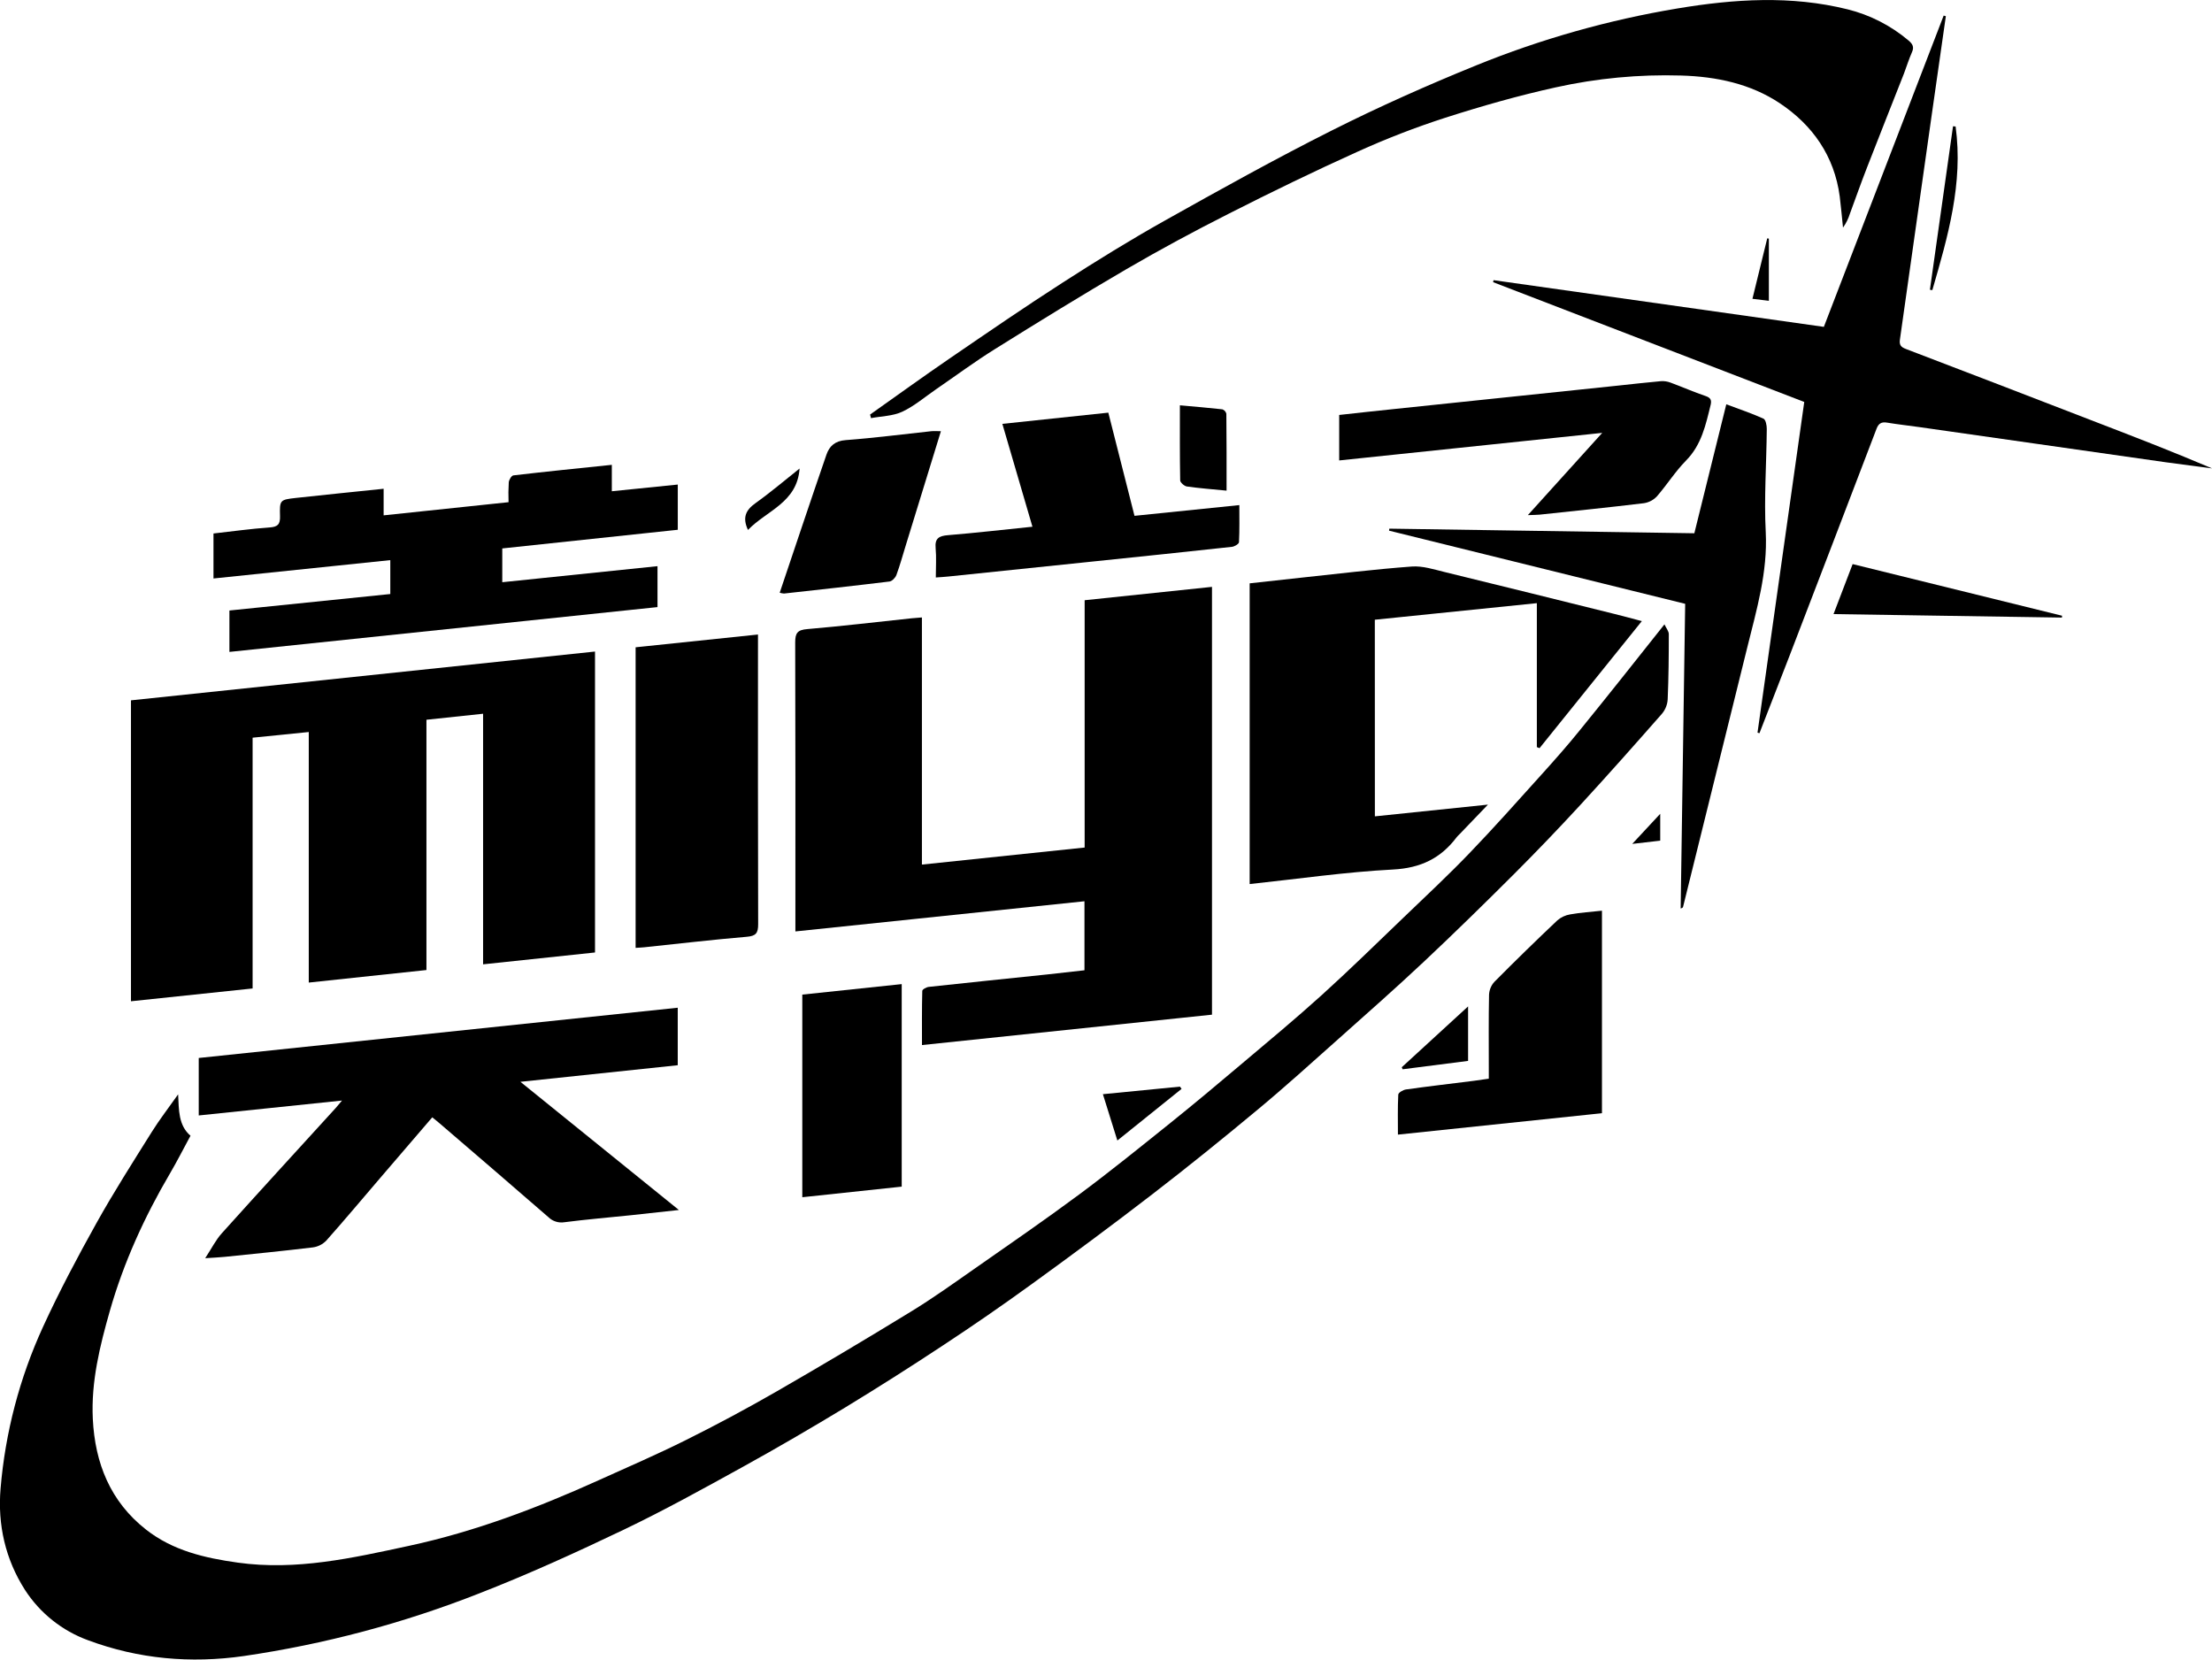
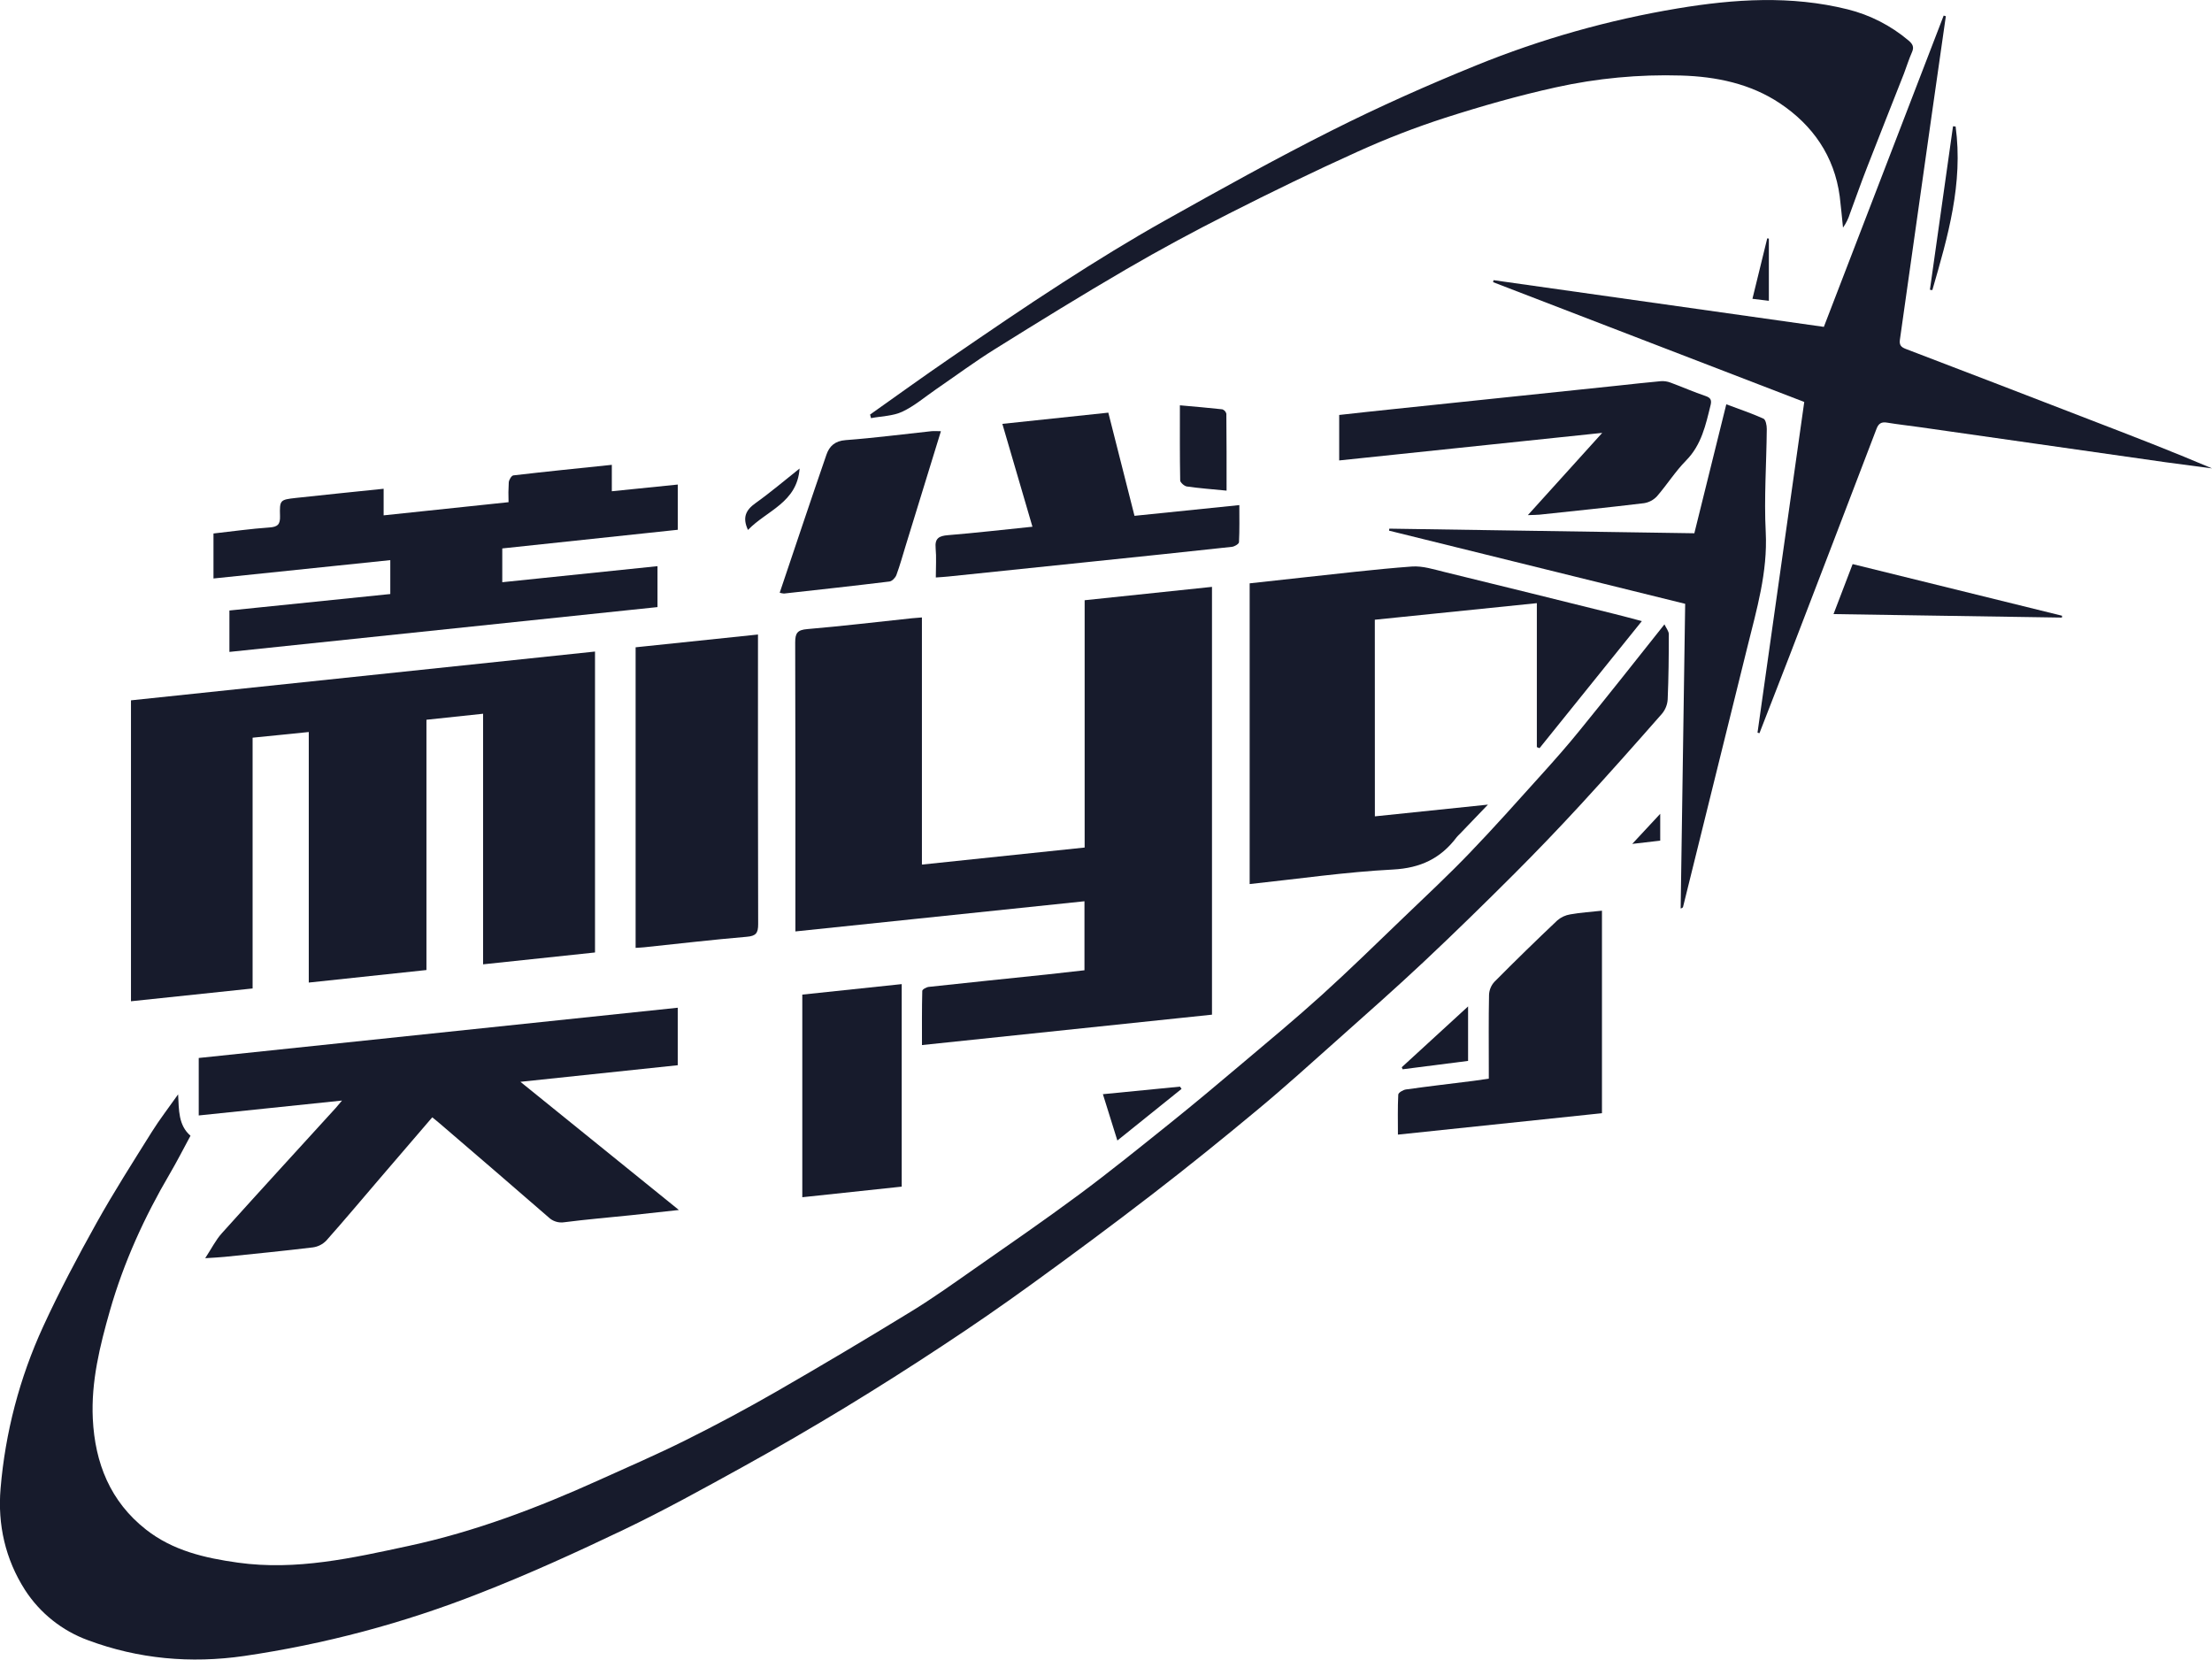
- <svg xmlns="http://www.w3.org/2000/svg" viewBox="0 0 1102.67 827.21">
+ <svg xmlns="http://www.w3.org/2000/svg" fill="#171b2c" viewBox="0 0 1102.67 827.21">
  <path d="M1220.72,436.45c.89,1.93,2.17,3.41,2.17,4.9,0,10.83-.1,21.66-.56,32.48a12.26,12.26,0,0,1-2.79,7.1c-13.39,15.25-26.85,30.43-40.59,45.36q-16.18,17.58-33.09,34.5c-14.8,14.79-29.77,29.43-45,43.75-13.93,13.08-28.26,25.73-42.52,38.43-13.4,11.93-26.71,24-40.5,35.45-17.21,14.33-34.65,28.41-52.39,42.08-19.86,15.31-40,30.22-60.33,44.94Q883.35,781.22,860.86,796,837,811.77,812.54,826.67c-16.88,10.23-33.95,20.19-51.23,29.73-19.61,10.82-39.24,21.69-59.43,31.35-23.65,11.31-47.57,22.21-72,31.73a529.37,529.37,0,0,1-117.3,31.21c-26.5,3.81-52.55,1.49-77.64-7.85a63.22,63.22,0,0,1-31.51-25.13c-9.73-15.23-13.68-32.41-12.14-50.56a241.46,241.46,0,0,1,21.16-80.55c8.07-17.6,17.19-34.77,26.62-51.69,8.63-15.48,18.2-30.43,27.6-45.47,3.84-6.15,8.32-11.91,13.12-18.72.41,7.92.12,15.42,6.17,20.63-3.49,6.44-6.7,12.79-10.3,18.92-12.67,21.57-23,44.25-29.86,68.24-5,17.52-9.43,35.39-8.54,53.91,1.07,22.08,8.69,41.24,26.52,55.24,13.37,10.5,29.24,14.17,45.78,16.48,29.21,4.07,57.22-2.32,85.35-8.38,32.81-7.07,64-18.9,94.45-32.66,14.67-6.62,29.45-13,43.84-20.2q22.72-11.32,44.77-24,33.87-19.5,67.2-39.93c10.61-6.48,20.76-13.73,30.95-20.86,17.7-12.37,35.49-24.61,52.82-37.46,15.46-11.48,30.45-23.61,45.48-35.67,11.77-9.45,23.34-19.15,34.87-28.89,13.59-11.47,27.29-22.82,40.47-34.74,13.93-12.6,27.35-25.76,40.91-38.77,11-10.56,22.19-21,32.77-32,12.34-12.82,24.17-26.13,36.08-39.35,6.45-7.14,12.83-14.36,18.88-21.84C1192.3,472.31,1206,455,1220.72,436.45Z" transform="translate(-391 -125.23)" />
  <path d="M687.61,450V600l-55.79,5.91V481l-28.24,3V608.75L544.92,615V490.11l-28,2.83v125l-60.63,6.38v-150Z" transform="translate(-391 -125.23)" />
  <path d="M787.5,589.51v-6.12c0-46,.06-92-.1-138,0-4.62,1.16-6.18,6-6.58,17.41-1.48,34.78-3.56,52.17-5.4,1.48-.15,3-.24,5-.41V556.19l81.12-8.5V424.42l63.48-6.66V631L850.6,646.15c0-9.19-.08-18.1.15-27,0-.73,2.07-1.89,3.27-2,19.7-2.14,39.41-4.15,59.12-6.21,6.09-.64,12.18-1.36,18.46-2.07v-34.4Z" transform="translate(-391 -125.23)" />
  <path d="M490.07,681.24V652.59l238.78-25.05V656.2l-78.43,8.27,79,63.89c-8.82,1-16.3,1.81-23.79,2.6-11.1,1.15-22.22,2.08-33.28,3.5a9.27,9.27,0,0,1-8-2.55q-27-23.43-54.11-46.65c-1.12-1-2.3-1.88-3.77-3.08-8.77,10.21-17.43,20.29-26.07,30.37-8.89,10.37-17.66,20.85-26.73,31.05A11.43,11.43,0,0,1,547,747c-14.7,1.78-29.45,3.23-44.19,4.74-2.61.27-5.23.36-9.52.65,3.22-4.91,5.27-9.08,8.26-12.4,18.82-20.93,37.84-41.66,56.8-62.47.77-.85,1.49-1.75,3.14-3.71Z" transform="translate(-391 -125.23)" />
  <path d="M1267.11,490.43c7.74-54.79,15.49-109.58,23.3-164.84l-155.1-59.71.21-1,164.66,23.28L1359.91,133l1.08.31q-3.52,24.68-7.06,49.36-7.9,55.9-15.83,111.81c-.39,2.69.5,3.77,3,4.71q45.95,17.54,91.81,35.29c20.31,7.82,40.61,15.63,60.8,24.23-7.69-1-15.38-2-23.06-3.06q-61.33-8.73-122.65-17.5c-5.44-.77-10.91-1.36-16.33-2.26-2.81-.47-4.23.44-5.24,3.09q-21.63,56.67-43.41,113.27c-4.94,12.83-10,25.63-14.94,38.45Z" transform="translate(-391 -125.23)" />
  <path d="M1076.37,532.15l56.36-5.85-13.87,14.45a21.06,21.06,0,0,0-1.73,1.81c-7.94,10.55-18,15.37-31.69,16.09-23.73,1.23-47.35,4.68-71.49,7.25V416c8.54-.94,17.1-1.92,25.66-2.82,18.38-1.95,36.74-4.2,55.16-5.56,5.41-.4,11.08,1.46,16.51,2.78,28.18,6.86,56.33,13.87,84.48,20.85,4.14,1,8.25,2.15,13.69,3.58l-51,63.33-1.34-.53V425.88l-80.77,8.26Z" transform="translate(-391 -125.23)" />
  <path d="M824.73,331.87c13.16-9.3,26.21-18.75,39.5-27.85,18.76-12.84,37.51-25.72,56.62-38,16.6-10.68,33.41-21.08,50.62-30.73,27.64-15.5,55.37-30.93,83.68-45.15,23.41-11.76,47.42-22.45,71.69-32.31a473.22,473.22,0,0,1,100.44-28.4c28.21-4.7,56.51-6.55,84.73.45a75.24,75.24,0,0,1,30.32,15.48c2,1.68,3,3.21,1.78,5.88-1.54,3.47-2.66,7.13-4,10.67-6.11,15.56-12.3,31.08-18.35,46.65-3,7.67-5.72,15.42-8.57,23.13a24.43,24.43,0,0,1-3.46,7c-.54-5.19-1-10.4-1.64-15.58-2.68-20.1-13.5-35.49-29.81-46.38-14.62-9.76-31.58-13.33-49.28-13.85a253.78,253.78,0,0,0-62.44,5.89c-18.6,4.1-37,9.35-55.16,15.17a414.06,414.06,0,0,0-43.62,16.88c-21.61,9.75-43,20.15-64.11,30.86-17.31,8.76-34.42,17.95-51.17,27.72-22.1,12.87-43.87,26.32-65.57,39.86-10,6.23-19.48,13.27-29.2,19.93-5.6,3.84-10.88,8.41-16.95,11.26-4.67,2.19-10.35,2.21-15.58,3.2Z" transform="translate(-391 -125.23)" />
  <path d="M497.42,413.58V391.15c9.45-1.06,18.66-2.36,27.92-3,4.12-.28,5.37-1.57,5.25-5.64-.24-8.05,0-8.19,7.83-9.07,14.37-1.59,28.77-3,43.82-4.58v13.25l62.27-6.56a98.94,98.94,0,0,1,.11-9.92c.12-1.26,1.37-3.34,2.3-3.44,16.16-1.89,32.35-3.52,49.07-5.26V370.1l32.88-3.34V389.3l-87.49,9.3v16.84l77.38-8v20.4l-213.4,22.34V429.54l80.2-8.21v-16.9Z" transform="translate(-391 -125.23)" />
  <path d="M707.85,597.7V447.88l61-6.37v5.92c0,46.17-.06,92.33.09,138.49,0,4.44-1.11,5.87-5.69,6.26-17.08,1.45-34.12,3.45-51.18,5.24C710.79,597.55,709.5,597.59,707.85,597.7Z" transform="translate(-391 -125.23)" />
  <path d="M1231.05,426.21l-147.61-36.47.12-1,152.06,2.3c5.26-21.21,10.48-42.27,15.93-64.28,6.44,2.41,12.62,4.48,18.53,7.15,1.12.51,1.67,3.39,1.65,5.17-.15,17.14-1.4,34.34-.52,51.42,1,20-4.53,38.56-9.2,57.44q-16,64.64-32,129.27c-.08.3-.23.59-1.21.87C1229.52,527.58,1230.28,477.07,1231.05,426.21Z" transform="translate(-391 -125.23)" />
  <path d="M1152.63,382l37.07-41-131.12,13.74V332.07c9.12-1,18.46-2.05,27.81-3q55.6-5.84,111.2-11.63c7.12-.75,14.23-1.58,21.35-2.21a11.42,11.42,0,0,1,4.83.72c5.86,2.16,11.58,4.71,17.5,6.7,2.57.86,3,2.12,2.48,4.38-2.46,10-4.53,19.93-12.27,27.77-5.34,5.42-9.45,12-14.48,17.8a11.19,11.19,0,0,1-6.49,3.45c-17.34,2.09-34.72,3.87-52.09,5.72C1156.94,381.9,1155.45,381.89,1152.63,382Z" transform="translate(-391 -125.23)" />
  <path d="M1189.57,680.12l-101.71,10.67c0-6.76-.17-13.35.17-19.91,0-1,2.41-2.4,3.85-2.6,11.21-1.57,22.45-2.88,33.69-4.29,2.31-.29,4.61-.65,7.59-1.08v-5.33c0-12.16-.13-24.33.12-36.49a10.27,10.27,0,0,1,2.64-6.43q15.45-15.57,31.4-30.65a13,13,0,0,1,6.45-3c5.06-.9,10.23-1.23,15.8-1.84Z" transform="translate(-391 -125.23)" />
  <path d="M857.5,413.08c0-5.36.34-10-.09-14.62-.46-4.92,1.66-6.1,6.15-6.47,13.74-1.12,27.45-2.71,42.11-4.21-5-17-9.86-33.8-15-51.27l52.82-5.59c4.32,17,8.59,33.84,13.05,51.43L1008.8,377c0,6.34.14,12.41-.17,18.47,0,.86-2.21,2.19-3.5,2.33-22.49,2.47-45,4.79-67.5,7.13q-37,3.85-74,7.68C861.88,412.8,860.08,412.89,857.5,413.08Z" transform="translate(-391 -125.23)" />
  <path d="M840.5,716.72,790.94,722V621l49.56-5.23Z" transform="translate(-391 -125.23)" />
  <path d="M779.68,420.68c7.84-23.26,15.46-46.1,23.31-68.85,1.46-4.22,4.26-6.83,9.56-7.22,14.26-1.06,28.47-2.93,42.7-4.44,1.45-.15,2.93,0,4.79,0l-17.53,56.94c-1.52,4.93-2.87,9.91-4.66,14.74-.5,1.36-2.16,3.08-3.45,3.24-17.51,2.14-35,4.05-52.59,6A10.46,10.46,0,0,1,779.68,420.68Z" transform="translate(-391 -125.23)" />
  <path d="M1305,431.33l9.53-24.92,104.4,25.74-.07.92Z" transform="translate(-391 -125.23)" />
  <path d="M1002.44,369.79c-7.24-.71-13.55-1.17-19.8-2.07-1.27-.18-3.3-2-3.32-3-.23-12.29-.15-24.59-.15-37.46,7.39.67,14.29,1.23,21.16,2a3.09,3.09,0,0,1,2,2.2C1002.47,344.06,1002.44,356.67,1002.44,369.79Z" transform="translate(-391 -125.23)" />
  <path d="M948,693.73c-2.46-7.88-4.71-15.1-7.21-23.09l38.43-3.77L980,668Z" transform="translate(-391 -125.23)" />
  <path d="M1122.83,626.89v27.16l-32.62,4.17-.45-1C1100.55,647.33,1111.34,637.42,1122.83,626.89Z" transform="translate(-391 -125.23)" />
  <path d="M1365.86,188.28c3.86,28.34-3.87,54.95-11.6,81.56l-1.21-.18,11.52-81.49Z" transform="translate(-391 -125.23)" />
  <path d="M789.59,358.77c-1.21,17.05-16.44,20.94-25.73,30.62-2.89-6.23-1.08-9.93,3.77-13.38C775.13,370.67,782.16,364.66,789.59,358.77Z" transform="translate(-391 -125.23)" />
  <path d="M1272.77,244.17v31l-8.19-1c2.58-10.51,5-20.32,7.38-30.13Z" transform="translate(-391 -125.23)" />
  <path d="M1204.66,545.88l13.95-15v13.38Z" transform="translate(-391 -125.23)" />
</svg>
